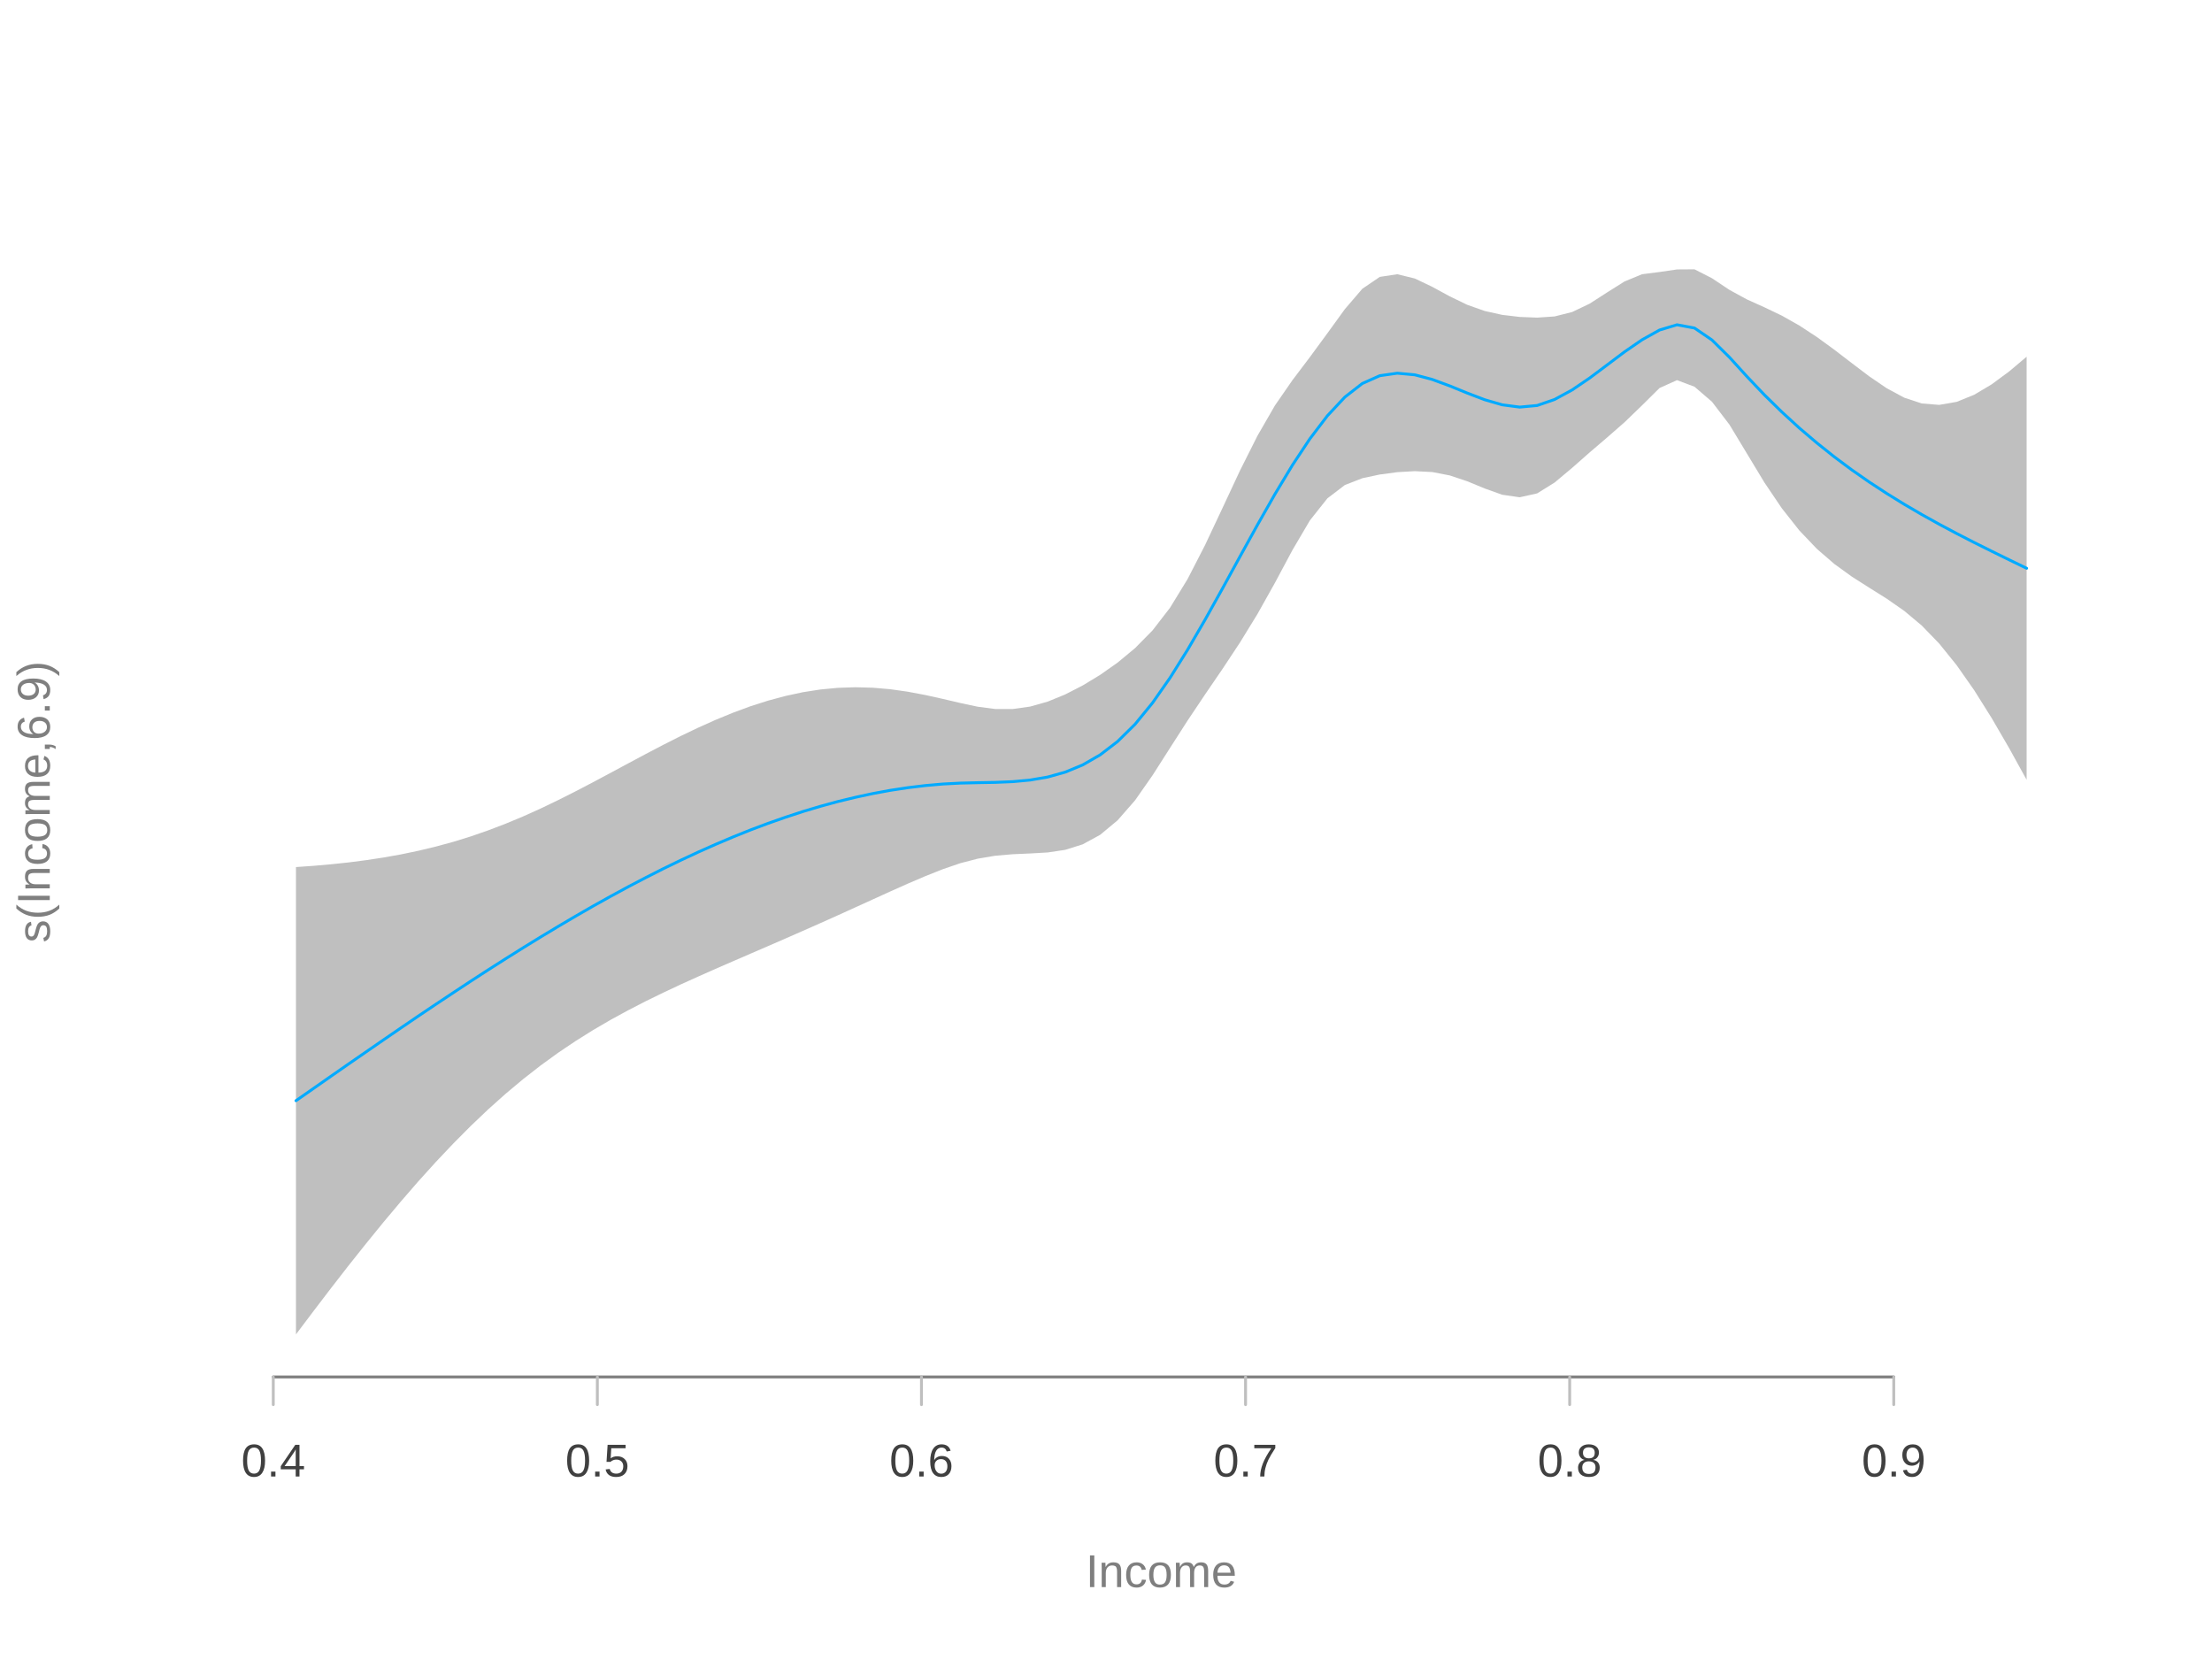
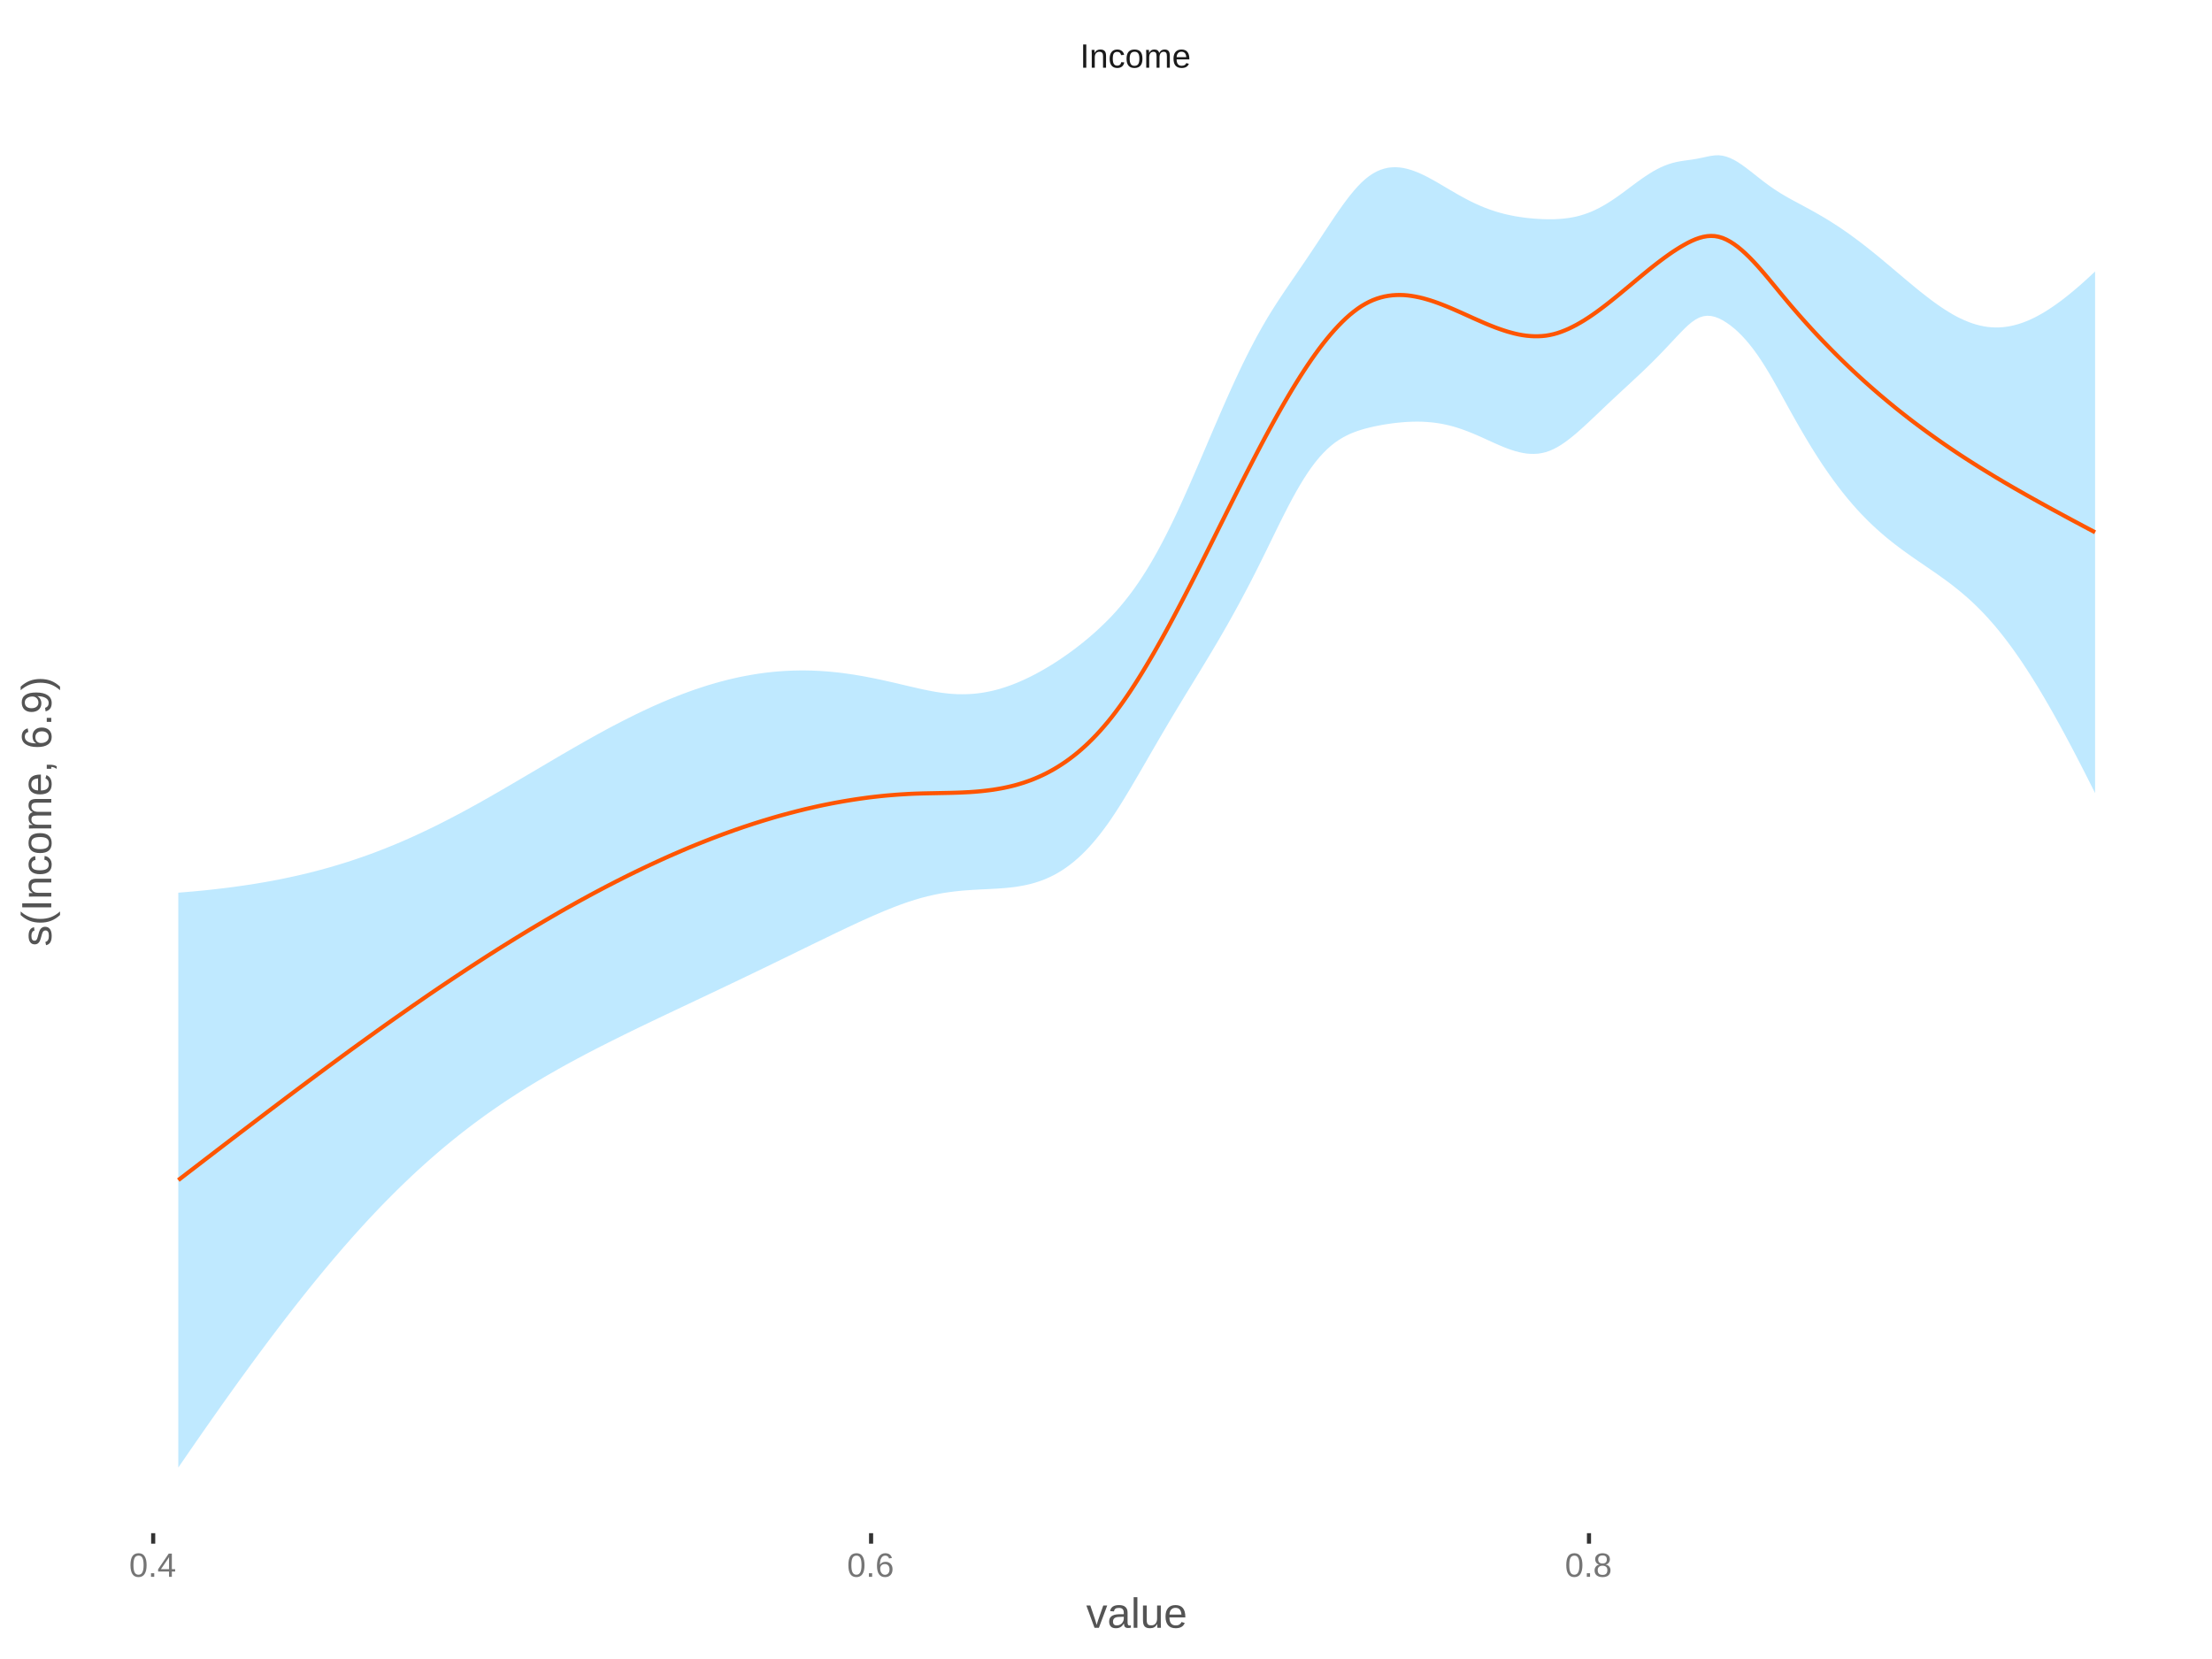
<svg xmlns="http://www.w3.org/2000/svg" viewBox="0 0 576.00 432.00">
  <defs>
    <style type="text/css">
    line, polyline, path, rect, circle {
      fill: none;
      stroke: #000000;
      stroke-linecap: round;
      stroke-linejoin: round;
      stroke-miterlimit: 10.00;
    }
  </style>
  </defs>
  <rect width="100%" height="100%" style="stroke: none; fill: none;" />
-   <text x="282.72" y="413.28" style="font-size: 12.00px; fill: #7F7F7F; font-family: Arial;" textLength="39.35px" lengthAdjust="spacingAndGlyphs">Income</text>
-   <text transform="translate(12.96,245.48) rotate(-90)" style="font-size: 12.00px; fill: #7F7F7F; font-family: Arial;" textLength="73.36px" lengthAdjust="spacingAndGlyphs">s(Income,6.9)</text>
+   <rect x="0.00" y="0.00" width="576.00" height="432.00" style="stroke-width: 1.07; stroke: none;" />
  <defs>
-     <clipPath id="cpNTkuMDR8NTQ1Ljc2fDM1OC41Nnw1OS4wNA==">
-       <rect x="59.04" y="59.04" width="486.72" height="299.52" />
+     <clipPath id="cpMjEuNDczOXw1NzAuNTIxfDM5OS4yMzJ8MjMuMzQ4Ng==">
+       <rect x="21.47" y="23.35" width="549.05" height="375.88" />
    </clipPath>
  </defs>
-   <polyline points="77.07,225.78 81.62,225.46 86.17,225.06 90.72,224.58 95.28,223.99 99.83,223.30 104.38,222.49 108.93,221.54 113.48,220.45 118.04,219.21 122.59,217.80 127.14,216.22 131.69,214.48 136.25,212.58 140.80,210.53 145.35,208.34 149.90,206.05 154.45,203.67 159.01,201.24 163.56,198.79 168.11,196.36 172.66,193.98 177.21,191.68 181.77,189.50 186.32,187.46 190.87,185.59 195.42,183.91 199.98,182.45 204.53,181.23 209.08,180.25 213.63,179.54 218.18,179.11 222.74,178.96 227.29,179.08 231.84,179.47 236.39,180.12 240.95,180.98 245.50,181.99 250.05,183.06 254.60,184.03 259.15,184.62 263.71,184.63 268.26,183.99 272.81,182.70 277.36,180.84 281.92,178.50 286.47,175.74 291.02,172.54 295.57,168.77 300.12,164.15 304.68,158.25 309.23,150.81 313.78,141.97 318.33,132.30 322.88,122.56 327.44,113.48 331.99,105.59 336.54,99.01 341.09,92.99 345.65,86.78 350.20,80.50 354.75,75.19 359.30,72.10 363.85,71.41 368.41,72.52 372.96,74.69 377.51,77.17 382.06,79.37 386.62,80.98 391.17,81.99 395.72,82.53 400.27,82.71 404.82,82.40 409.38,81.25 413.93,79.08 418.48,76.15 423.03,73.29 427.59,71.41 432.14,70.83 436.69,70.16 441.24,70.13 445.79,72.45 450.35,75.49 454.90,77.97 459.45,80.02 464.00,82.20 468.55,84.77 473.11,87.76 477.66,91.07 482.21,94.56 486.76,98.01 491.32,101.11 495.87,103.56 500.42,105.06 504.97,105.43 509.52,104.64 514.08,102.79 518.63,100.08 523.18,96.72 527.73,92.89 527.73,203.06 523.18,194.82 518.63,186.99 514.08,179.74 509.52,173.23 504.97,167.59 500.42,162.89 495.87,159.08 491.32,155.91 486.76,153.05 482.21,150.15 477.66,146.86 473.11,142.92 468.55,138.14 464.00,132.38 459.45,125.64 454.90,118.11 450.35,110.58 445.79,104.61 441.24,100.70 436.69,98.99 432.14,101.04 427.59,105.55 423.03,109.95 418.48,113.93 413.93,117.82 409.38,121.83 404.82,125.65 400.27,128.48 395.72,129.49 391.17,128.83 386.62,127.20 382.06,125.32 377.51,123.80 372.96,122.92 368.41,122.69 363.85,122.95 359.30,123.56 354.75,124.53 350.20,126.30 345.65,129.77 341.09,135.52 336.54,143.26 331.99,151.77 327.44,159.89 322.88,167.32 318.33,174.20 313.78,180.86 309.23,187.66 304.68,194.75 300.12,201.89 295.57,208.40 291.02,213.61 286.47,217.39 281.92,219.87 277.36,221.30 272.81,221.98 268.26,222.24 263.71,222.44 259.15,222.83 254.60,223.60 250.05,224.78 245.50,226.34 240.95,228.15 236.39,230.10 231.84,232.13 227.29,234.20 222.74,236.27 218.18,238.34 213.63,240.38 209.08,242.39 204.53,244.39 199.98,246.37 195.42,248.34 190.87,250.31 186.32,252.29 181.77,254.31 177.21,256.37 172.66,258.51 168.11,260.73 163.56,263.08 159.01,265.56 154.45,268.22 149.90,271.07 145.35,274.13 140.80,277.43 136.25,280.98 131.69,284.79 127.14,288.86 122.59,293.19 118.04,297.77 113.48,302.59 108.93,307.62 104.38,312.87 99.83,318.29 95.28,323.88 90.72,329.61 86.17,335.47 81.62,341.43 77.07,347.47 77.07,225.78 " style="stroke-width: 0.75; stroke: none; fill: #000000; fill-opacity: 0.25;" clip-path="url(#cpNTkuMDR8NTQ1Ljc2fDM1OC41Nnw1OS4wNA==)" />
-   <polyline points="77.07,286.62 81.62,283.44 86.17,280.26 90.72,277.09 95.28,273.94 99.83,270.80 104.38,267.68 108.93,264.58 113.48,261.52 118.04,258.49 122.59,255.49 127.14,252.54 131.69,249.64 136.25,246.78 140.80,243.98 145.35,241.24 149.90,238.56 154.45,235.94 159.01,233.40 163.56,230.93 168.11,228.55 172.66,226.24 177.21,224.03 181.77,221.90 186.32,219.88 190.87,217.95 195.42,216.12 199.98,214.41 204.53,212.81 209.08,211.32 213.63,209.96 218.18,208.72 222.74,207.62 227.29,206.64 231.84,205.80 236.39,205.11 240.95,204.56 245.50,204.16 250.05,203.92 254.60,203.81 259.15,203.73 263.71,203.54 268.26,203.12 272.81,202.34 277.36,201.07 281.92,199.19 286.47,196.57 291.02,193.08 295.57,188.59 300.12,183.02 304.68,176.50 309.23,169.23 313.78,161.41 318.33,153.25 322.88,144.94 327.44,136.68 331.99,128.68 336.54,121.13 341.09,114.26 345.65,108.27 350.20,103.40 354.75,99.86 359.30,97.83 363.85,97.18 368.41,97.60 372.96,98.81 377.51,100.49 382.06,102.35 386.62,104.09 391.17,105.41 395.72,106.01 400.27,105.59 404.82,104.02 409.38,101.54 413.93,98.45 418.48,95.04 423.03,91.62 427.59,88.48 432.14,85.94 436.69,84.57 441.24,85.42 445.79,88.53 450.35,93.04 454.90,98.04 459.45,102.83 464.00,107.29 468.55,111.46 473.11,115.34 477.66,118.97 482.21,122.36 486.76,125.53 491.32,128.51 495.87,131.32 500.42,133.98 504.97,136.51 509.52,138.93 514.08,141.27 518.63,143.54 523.18,145.77 527.73,147.98 " style="stroke-width: 0.75; stroke: #00AAFF;" clip-path="url(#cpNTkuMDR8NTQ1Ljc2fDM1OC41Nnw1OS4wNA==)" />
+   <polyline points="46.43,232.45 47.43,232.37 48.43,232.29 49.43,232.20 50.43,232.12 51.43,232.02 52.43,231.93 53.43,231.83 54.43,231.72 55.43,231.61 56.43,231.50 57.43,231.38 58.43,231.26 59.43,231.14 60.43,231.01 61.43,230.87 62.43,230.73 63.44,230.59 64.44,230.44 65.44,230.29 66.44,230.13 67.44,229.96 68.44,229.79 69.44,229.62 70.44,229.44 71.44,229.25 72.44,229.06 73.44,228.86 74.44,228.65 75.44,228.44 76.44,228.22 77.44,228.00 78.44,227.77 79.44,227.53 80.44,227.29 81.44,227.04 82.44,226.78 83.44,226.51 84.44,226.24 85.44,225.96 86.44,225.68 87.44,225.38 88.44,225.08 89.44,224.77 90.44,224.46 91.44,224.13 92.44,223.80 93.44,223.46 94.44,223.11 95.44,222.76 96.44,222.40 97.44,222.03 98.44,221.65 99.44,221.26 100.44,220.87 101.45,220.46 102.45,220.05 103.45,219.64 104.45,219.21 105.45,218.78 106.45,218.34 107.45,217.89 108.45,217.43 109.45,216.97 110.45,216.50 111.45,216.02 112.45,215.54 113.45,215.05 114.45,214.55 115.45,214.04 116.45,213.53 117.45,213.01 118.45,212.49 119.45,211.96 120.45,211.43 121.45,210.89 122.45,210.34 123.45,209.79 124.45,209.24 125.45,208.68 126.45,208.11 127.45,207.55 128.45,206.97 129.45,206.40 130.45,205.82 131.45,205.24 132.45,204.66 133.45,204.07 134.45,203.49 135.45,202.90 136.45,202.31 137.45,201.72 138.46,201.13 139.46,200.54 140.46,199.95 141.46,199.36 142.46,198.77 143.46,198.18 144.46,197.59 145.46,197.00 146.46,196.42 147.46,195.84 148.46,195.26 149.46,194.68 150.46,194.11 151.46,193.54 152.46,192.97 153.46,192.41 154.46,191.85 155.46,191.29 156.46,190.75 157.46,190.20 158.46,189.66 159.46,189.13 160.46,188.61 161.46,188.09 162.46,187.57 163.46,187.07 164.46,186.57 165.46,186.07 166.46,185.59 167.46,185.11 168.46,184.64 169.46,184.18 170.46,183.73 171.46,183.29 172.46,182.85 173.46,182.43 174.46,182.01 175.47,181.61 176.47,181.21 177.47,180.82 178.47,180.45 179.47,180.08 180.47,179.72 181.47,179.38 182.47,179.05 183.47,178.72 184.47,178.41 185.47,178.11 186.47,177.82 187.47,177.54 188.47,177.28 189.47,177.02 190.47,176.78 191.47,176.55 192.47,176.33 193.47,176.13 194.47,175.94 195.47,175.76 196.47,175.59 197.47,175.43 198.47,175.29 199.47,175.16 200.47,175.05 201.47,174.94 202.47,174.85 203.47,174.78 204.47,174.71 205.47,174.66 206.47,174.62 207.47,174.60 208.47,174.58 209.47,174.58 210.47,174.60 211.47,174.62 212.47,174.66 213.48,174.71 214.48,174.78 215.48,174.85 216.48,174.94 217.48,175.04 218.48,175.15 219.48,175.27 220.48,175.41 221.48,175.55 222.48,175.70 223.48,175.87 224.48,176.04 225.48,176.22 226.48,176.42 227.48,176.61 228.48,176.82 229.48,177.03 230.48,177.25 231.48,177.48 232.48,177.70 233.48,177.93 234.48,178.17 235.48,178.40 236.48,178.64 237.48,178.87 238.48,179.10 239.48,179.33 240.48,179.55 241.48,179.75 242.48,179.95 243.48,180.13 244.48,180.29 245.48,180.43 246.48,180.55 247.48,180.65 248.48,180.72 249.48,180.77 250.49,180.78 251.49,180.77 252.49,180.73 253.49,180.66 254.49,180.56 255.49,180.43 256.49,180.27 257.49,180.08 258.49,179.86 259.49,179.61 260.49,179.33 261.49,179.02 262.49,178.68 263.49,178.32 264.49,177.93 265.49,177.51 266.49,177.07 267.49,176.60 268.49,176.11 269.49,175.60 270.49,175.06 271.49,174.50 272.49,173.92 273.49,173.32 274.49,172.70 275.49,172.05 276.49,171.38 277.49,170.69 278.49,169.98 279.49,169.25 280.49,168.49 281.49,167.71 282.49,166.90 283.49,166.07 284.49,165.21 285.49,164.32 286.49,163.39 287.49,162.43 288.50,161.44 289.50,160.40 290.50,159.31 291.50,158.17 292.50,156.98 293.50,155.73 294.50,154.43 295.50,153.06 296.50,151.62 297.50,150.11 298.50,148.54 299.50,146.89 300.50,145.17 301.50,143.38 302.50,141.52 303.50,139.59 304.50,137.60 305.50,135.55 306.50,133.44 307.50,131.28 308.50,129.07 309.50,126.82 310.50,124.54 311.50,122.24 312.50,119.91 313.50,117.57 314.50,115.23 315.50,112.89 316.50,110.56 317.50,108.24 318.50,105.95 319.50,103.68 320.50,101.45 321.50,99.26 322.50,97.11 323.50,95.01 324.50,92.97 325.51,90.98 326.51,89.06 327.51,87.20 328.51,85.40 329.51,83.67 330.51,82.00 331.51,80.39 332.51,78.83 333.51,77.31 334.51,75.81 335.51,74.34 336.51,72.87 337.51,71.42 338.51,69.95 339.51,68.49 340.51,67.01 341.51,65.52 342.51,64.01 343.51,62.50 344.51,60.98 345.51,59.47 346.51,57.96 347.51,56.47 348.51,55.01 349.51,53.59 350.51,52.23 351.51,50.93 352.51,49.71 353.51,48.58 354.51,47.55 355.51,46.64 356.51,45.85 357.51,45.19 358.51,44.64 359.51,44.21 360.51,43.89 361.51,43.67 362.51,43.56 363.52,43.54 364.52,43.61 365.52,43.76 366.52,43.99 367.52,44.28 368.52,44.64 369.52,45.04 370.52,45.50 371.52,46.00 372.52,46.53 373.52,47.08 374.52,47.65 375.52,48.24 376.52,48.83 377.52,49.42 378.52,50.00 379.52,50.58 380.52,51.14 381.52,51.68 382.52,52.21 383.52,52.70 384.52,53.17 385.52,53.61 386.52,54.03 387.52,54.41 388.52,54.76 389.52,55.09 390.52,55.38 391.52,55.65 392.52,55.89 393.52,56.10 394.52,56.30 395.52,56.46 396.52,56.61 397.52,56.74 398.52,56.84 399.52,56.93 400.53,57.00 401.53,57.05 402.53,57.09 403.53,57.10 404.53,57.09 405.53,57.05 406.53,56.98 407.53,56.88 408.53,56.75 409.53,56.58 410.53,56.37 411.53,56.11 412.53,55.80 413.53,55.45 414.53,55.05 415.53,54.59 416.53,54.09 417.53,53.54 418.53,52.95 419.53,52.31 420.53,51.64 421.53,50.94 422.53,50.22 423.53,49.48 424.53,48.73 425.53,47.98 426.53,47.25 427.53,46.53 428.53,45.85 429.53,45.20 430.53,44.59 431.53,44.04 432.53,43.54 433.53,43.11 434.53,42.74 435.53,42.43 436.53,42.19 437.54,41.99 438.54,41.84 439.54,41.70 440.54,41.56 441.54,41.40 442.54,41.21 443.54,41.00 444.54,40.78 445.54,40.59 446.54,40.46 447.54,40.43 448.54,40.54 449.54,40.79 450.54,41.16 451.54,41.64 452.54,42.22 453.54,42.88 454.54,43.61 455.54,44.37 456.54,45.15 457.54,45.94 458.54,46.73 459.54,47.49 460.54,48.23 461.54,48.94 462.54,49.61 463.54,50.25 464.54,50.85 465.54,51.43 466.54,51.98 467.54,52.52 468.54,53.06 469.54,53.60 470.54,54.14 471.54,54.68 472.54,55.24 473.54,55.81 474.54,56.39 475.55,56.99 476.55,57.61 477.55,58.24 478.55,58.89 479.55,59.56 480.55,60.25 481.55,60.95 482.55,61.68 483.55,62.42 484.55,63.17 485.55,63.95 486.55,64.73 487.55,65.53 488.55,66.34 489.55,67.16 490.55,67.99 491.55,68.83 492.55,69.67 493.55,70.52 494.55,71.36 495.55,72.21 496.55,73.05 497.55,73.88 498.55,74.71 499.55,75.53 500.55,76.33 501.55,77.11 502.55,77.88 503.55,78.62 504.55,79.34 505.55,80.03 506.55,80.69 507.55,81.31 508.55,81.90 509.55,82.45 510.55,82.95 511.55,83.41 512.56,83.82 513.56,84.19 514.56,84.50 515.56,84.76 516.56,84.97 517.56,85.13 518.56,85.22 519.56,85.27 520.56,85.26 521.56,85.19 522.56,85.07 523.56,84.90 524.56,84.67 525.56,84.39 526.56,84.07 527.56,83.69 528.56,83.27 529.56,82.80 530.56,82.29 531.56,81.73 532.56,81.14 533.56,80.51 534.56,79.84 535.56,79.14 536.56,78.41 537.56,77.65 538.56,76.86 539.56,76.04 540.56,75.20 541.56,74.34 542.56,73.45 543.56,72.55 544.56,71.62 545.56,70.69 545.56,206.54 544.56,204.54 543.56,202.55 542.56,200.58 541.56,198.63 540.56,196.70 539.56,194.79 538.56,192.90 537.56,191.03 536.56,189.19 535.56,187.38 534.56,185.59 533.56,183.83 532.56,182.11 531.56,180.41 530.56,178.75 529.56,177.13 528.56,175.54 527.56,173.99 526.56,172.48 525.56,171.01 524.56,169.58 523.56,168.20 522.56,166.86 521.56,165.56 520.56,164.31 519.56,163.10 518.56,161.94 517.56,160.82 516.56,159.74 515.56,158.71 514.56,157.72 513.56,156.76 512.56,155.85 511.55,154.97 510.55,154.12 509.55,153.31 508.55,152.52 507.55,151.75 506.55,151.01 505.55,150.29 504.55,149.58 503.55,148.88 502.55,148.19 501.55,147.51 500.55,146.82 499.55,146.14 498.55,145.45 497.55,144.75 496.55,144.04 495.55,143.32 494.55,142.58 493.55,141.82 492.55,141.04 491.55,140.23 490.55,139.40 489.55,138.53 488.55,137.64 487.55,136.71 486.55,135.75 485.55,134.74 484.55,133.71 483.55,132.63 482.55,131.50 481.55,130.34 480.55,129.13 479.55,127.88 478.55,126.58 477.55,125.24 476.55,123.85 475.55,122.42 474.54,120.94 473.54,119.41 472.54,117.84 471.54,116.23 470.54,114.58 469.54,112.89 468.54,111.17 467.54,109.42 466.54,107.64 465.54,105.84 464.54,104.03 463.54,102.21 462.54,100.42 461.54,98.66 460.54,96.95 459.54,95.31 458.54,93.75 457.54,92.28 456.54,90.91 455.54,89.63 454.54,88.45 453.54,87.37 452.54,86.38 451.54,85.49 450.54,84.69 449.54,83.99 448.54,83.38 447.54,82.88 446.54,82.50 445.54,82.28 444.54,82.22 443.54,82.35 442.54,82.67 441.54,83.19 440.54,83.88 439.54,84.72 438.54,85.67 437.54,86.69 436.53,87.75 435.53,88.82 434.53,89.88 433.53,90.94 432.53,91.99 431.53,93.02 430.53,94.02 429.53,95.01 428.53,95.98 427.53,96.94 426.53,97.88 425.53,98.81 424.53,99.74 423.53,100.67 422.53,101.59 421.53,102.52 420.53,103.45 419.53,104.38 418.53,105.33 417.53,106.27 416.53,107.23 415.53,108.18 414.53,109.12 413.53,110.06 412.53,110.99 411.53,111.89 410.53,112.77 409.53,113.61 408.53,114.40 407.53,115.14 406.53,115.82 405.53,116.43 404.53,116.95 403.53,117.39 402.53,117.73 401.53,117.97 400.53,118.13 399.52,118.19 398.52,118.18 397.52,118.10 396.52,117.94 395.52,117.73 394.52,117.46 393.52,117.14 392.52,116.79 391.52,116.40 390.52,115.98 389.52,115.54 388.52,115.10 387.52,114.64 386.52,114.18 385.52,113.73 384.52,113.29 383.52,112.87 382.52,112.46 381.52,112.08 380.52,111.72 379.52,111.39 378.52,111.09 377.52,110.82 376.52,110.59 375.52,110.38 374.52,110.21 373.52,110.07 372.52,109.96 371.52,109.88 370.52,109.82 369.52,109.80 368.52,109.80 367.52,109.82 366.52,109.86 365.52,109.93 364.52,110.02 363.52,110.12 362.51,110.24 361.51,110.39 360.51,110.54 359.51,110.72 358.51,110.91 357.51,111.12 356.51,111.36 355.51,111.61 354.51,111.90 353.51,112.22 352.51,112.59 351.51,113.00 350.51,113.48 349.51,114.02 348.51,114.64 347.51,115.34 346.51,116.14 345.51,117.04 344.51,118.04 343.51,119.14 342.51,120.36 341.51,121.69 340.51,123.13 339.51,124.67 338.51,126.31 337.51,128.04 336.51,129.85 335.51,131.74 334.51,133.68 333.51,135.67 332.51,137.69 331.51,139.74 330.51,141.79 329.51,143.84 328.51,145.86 327.51,147.87 326.51,149.85 325.51,151.80 324.50,153.72 323.50,155.61 322.50,157.47 321.50,159.30 320.50,161.10 319.50,162.88 318.50,164.62 317.50,166.35 316.50,168.05 315.50,169.73 314.50,171.40 313.50,173.05 312.50,174.70 311.50,176.34 310.50,177.98 309.50,179.61 308.50,181.25 307.50,182.90 306.50,184.55 305.50,186.21 304.50,187.89 303.50,189.58 302.50,191.28 301.50,192.99 300.50,194.71 299.50,196.43 298.50,198.17 297.50,199.90 296.50,201.62 295.50,203.33 294.50,205.03 293.50,206.70 292.50,208.35 291.50,209.95 290.50,211.51 289.50,213.02 288.50,214.47 287.49,215.85 286.49,217.17 285.49,218.41 284.49,219.59 283.49,220.71 282.49,221.75 281.49,222.73 280.49,223.64 279.49,224.49 278.49,225.28 277.49,226.00 276.49,226.67 275.49,227.28 274.49,227.83 273.49,228.33 272.49,228.78 271.49,229.19 270.49,229.54 269.49,229.86 268.49,230.14 267.49,230.38 266.49,230.59 265.49,230.77 264.49,230.93 263.49,231.06 262.49,231.16 261.49,231.26 260.49,231.33 259.49,231.40 258.49,231.45 257.49,231.51 256.49,231.56 255.49,231.60 254.49,231.66 253.49,231.71 252.49,231.78 251.49,231.85 250.49,231.93 249.48,232.03 248.48,232.14 247.48,232.27 246.48,232.41 245.48,232.57 244.48,232.75 243.48,232.95 242.48,233.17 241.48,233.40 240.48,233.66 239.48,233.93 238.48,234.23 237.48,234.54 236.48,234.86 235.48,235.21 234.48,235.57 233.48,235.94 232.48,236.33 231.48,236.73 230.48,237.13 229.48,237.55 228.48,237.98 227.48,238.41 226.48,238.85 225.48,239.30 224.48,239.75 223.48,240.21 222.48,240.68 221.48,241.14 220.48,241.61 219.48,242.09 218.48,242.56 217.48,243.04 216.48,243.52 215.48,244.01 214.48,244.49 213.48,244.98 212.47,245.46 211.47,245.95 210.47,246.44 209.47,246.92 208.47,247.41 207.47,247.90 206.47,248.39 205.47,248.88 204.47,249.36 203.47,249.85 202.47,250.34 201.47,250.82 200.47,251.31 199.47,251.79 198.47,252.27 197.47,252.76 196.47,253.24 195.47,253.72 194.47,254.20 193.47,254.68 192.47,255.16 191.47,255.64 190.47,256.11 189.47,256.59 188.47,257.07 187.47,257.54 186.47,258.02 185.47,258.49 184.47,258.96 183.47,259.44 182.47,259.91 181.47,260.38 180.47,260.86 179.47,261.33 178.47,261.80 177.47,262.27 176.47,262.75 175.47,263.22 174.46,263.70 173.46,264.17 172.46,264.65 171.46,265.12 170.46,265.60 169.46,266.08 168.46,266.56 167.46,267.04 166.46,267.52 165.46,268.01 164.46,268.49 163.46,268.98 162.46,269.47 161.46,269.97 160.46,270.46 159.46,270.96 158.46,271.46 157.46,271.97 156.46,272.47 155.46,272.98 154.46,273.50 153.46,274.02 152.46,274.54 151.46,275.07 150.46,275.60 149.46,276.14 148.46,276.68 147.46,277.23 146.46,277.78 145.46,278.34 144.46,278.91 143.46,279.48 142.46,280.05 141.46,280.64 140.46,281.23 139.46,281.83 138.46,282.43 137.45,283.04 136.45,283.67 135.45,284.29 134.45,284.93 133.45,285.58 132.45,286.23 131.45,286.89 130.45,287.57 129.45,288.25 128.45,288.94 127.45,289.64 126.45,290.35 125.45,291.08 124.45,291.81 123.45,292.55 122.45,293.30 121.45,294.07 120.45,294.84 119.45,295.63 118.45,296.43 117.45,297.24 116.45,298.06 115.45,298.89 114.45,299.74 113.45,300.60 112.45,301.47 111.45,302.35 110.45,303.24 109.45,304.15 108.45,305.06 107.45,305.99 106.45,306.94 105.45,307.89 104.45,308.86 103.45,309.84 102.45,310.83 101.45,311.84 100.44,312.85 99.44,313.88 98.44,314.92 97.44,315.97 96.44,317.04 95.44,318.11 94.44,319.20 93.44,320.30 92.44,321.41 91.44,322.53 90.44,323.67 89.44,324.81 88.44,325.97 87.44,327.14 86.44,328.31 85.44,329.50 84.44,330.70 83.44,331.91 82.44,333.13 81.44,334.36 80.44,335.59 79.44,336.84 78.44,338.10 77.44,339.37 76.44,340.64 75.44,341.93 74.44,343.22 73.44,344.52 72.44,345.83 71.44,347.15 70.44,348.47 69.44,349.80 68.44,351.15 67.44,352.49 66.44,353.85 65.44,355.21 64.44,356.58 63.44,357.95 62.43,359.33 61.43,360.72 60.43,362.12 59.43,363.52 58.43,364.92 57.43,366.33 56.43,367.75 55.43,369.17 54.43,370.59 53.43,372.02 52.43,373.46 51.43,374.89 50.43,376.34 49.43,377.78 48.43,379.24 47.43,380.69 46.43,382.15 " style="stroke-width: 1.07; stroke: none; fill: #00AAFF; fill-opacity: 0.25;" clip-path="url(#cpMjEuNDczOXw1NzAuNTIxfDM5OS4yMzJ8MjMuMzQ4Ng==)" />
+   <polyline points="46.43,307.30 47.43,306.53 48.43,305.76 49.43,304.99 50.43,304.23 51.43,303.46 52.43,302.69 53.43,301.92 54.43,301.16 55.43,300.39 56.43,299.62 57.43,298.86 58.43,298.09 59.43,297.33 60.43,296.56 61.43,295.80 62.43,295.03 63.44,294.27 64.44,293.51 65.44,292.75 66.44,291.99 67.44,291.23 68.44,290.47 69.44,289.71 70.44,288.95 71.44,288.20 72.44,287.44 73.44,286.69 74.44,285.93 75.44,285.18 76.44,284.43 77.44,283.68 78.44,282.93 79.44,282.19 80.44,281.44 81.44,280.70 82.44,279.95 83.44,279.21 84.44,278.47 85.44,277.73 86.44,277.00 87.44,276.26 88.44,275.53 89.44,274.79 90.44,274.06 91.44,273.33 92.44,272.61 93.44,271.88 94.44,271.16 95.44,270.44 96.44,269.72 97.44,269.00 98.44,268.28 99.44,267.57 100.44,266.86 101.45,266.15 102.45,265.44 103.45,264.74 104.45,264.04 105.45,263.34 106.45,262.64 107.45,261.94 108.45,261.25 109.45,260.56 110.45,259.87 111.45,259.18 112.45,258.50 113.45,257.82 114.45,257.14 115.45,256.47 116.45,255.80 117.45,255.13 118.45,254.46 119.45,253.80 120.45,253.14 121.45,252.48 122.45,251.82 123.45,251.17 124.45,250.52 125.45,249.88 126.45,249.23 127.45,248.59 128.45,247.96 129.45,247.32 130.45,246.69 131.45,246.07 132.45,245.45 133.45,244.83 134.45,244.21 135.45,243.60 136.45,242.99 137.45,242.38 138.46,241.78 139.46,241.18 140.46,240.59 141.46,240.00 142.46,239.41 143.46,238.83 144.46,238.25 145.46,237.67 146.46,237.10 147.46,236.53 148.46,235.97 149.46,235.41 150.46,234.85 151.46,234.30 152.46,233.76 153.46,233.21 154.46,232.67 155.46,232.14 156.46,231.61 157.46,231.08 158.46,230.56 159.46,230.05 160.46,229.53 161.46,229.03 162.46,228.52 163.46,228.02 164.46,227.53 165.46,227.04 166.46,226.56 167.46,226.08 168.46,225.60 169.46,225.13 170.46,224.67 171.46,224.21 172.46,223.75 173.46,223.30 174.46,222.85 175.47,222.41 176.47,221.98 177.47,221.55 178.47,221.12 179.47,220.70 180.47,220.29 181.47,219.88 182.47,219.48 183.47,219.08 184.47,218.69 185.47,218.30 186.47,217.92 187.47,217.54 188.47,217.17 189.47,216.81 190.47,216.45 191.47,216.09 192.47,215.75 193.47,215.40 194.47,215.07 195.47,214.74 196.47,214.41 197.47,214.10 198.47,213.78 199.47,213.48 200.47,213.18 201.47,212.88 202.47,212.59 203.47,212.31 204.47,212.04 205.47,211.77 206.47,211.51 207.47,211.25 208.47,211.00 209.47,210.75 210.47,210.52 211.47,210.29 212.47,210.06 213.48,209.84 214.48,209.63 215.48,209.43 216.48,209.23 217.48,209.04 218.48,208.86 219.48,208.68 220.48,208.51 221.48,208.35 222.48,208.19 223.48,208.04 224.48,207.90 225.48,207.76 226.48,207.63 227.48,207.51 228.48,207.40 229.48,207.29 230.48,207.19 231.48,207.10 232.48,207.02 233.48,206.94 234.48,206.87 235.48,206.81 236.48,206.75 237.48,206.70 238.48,206.66 239.48,206.63 240.48,206.60 241.48,206.58 242.48,206.56 243.48,206.54 244.48,206.52 245.48,206.50 246.48,206.48 247.48,206.46 248.48,206.43 249.48,206.40 250.49,206.36 251.49,206.31 252.49,206.26 253.49,206.19 254.49,206.11 255.49,206.02 256.49,205.91 257.49,205.79 258.49,205.66 259.49,205.50 260.49,205.33 261.49,205.14 262.49,204.92 263.49,204.69 264.49,204.43 265.49,204.14 266.49,203.83 267.49,203.49 268.49,203.13 269.49,202.73 270.49,202.30 271.49,201.84 272.49,201.35 273.49,200.82 274.49,200.26 275.49,199.66 276.49,199.02 277.49,198.35 278.49,197.63 279.49,196.87 280.49,196.07 281.49,195.22 282.49,194.33 283.49,193.39 284.49,192.40 285.49,191.37 286.49,190.28 287.49,189.14 288.50,187.95 289.50,186.71 290.50,185.41 291.50,184.06 292.50,182.66 293.50,181.22 294.50,179.73 295.50,178.20 296.50,176.62 297.50,175.00 298.50,173.35 299.50,171.66 300.50,169.94 301.50,168.18 302.50,166.40 303.50,164.59 304.50,162.75 305.50,160.88 306.50,158.99 307.50,157.09 308.50,155.16 309.50,153.22 310.50,151.26 311.50,149.29 312.50,147.31 313.50,145.31 314.50,143.32 315.50,141.31 316.50,139.30 317.50,137.29 318.50,135.29 319.50,133.28 320.50,131.28 321.50,129.28 322.50,127.29 323.50,125.31 324.50,123.35 325.51,121.39 326.51,119.45 327.51,117.53 328.51,115.63 329.51,113.75 330.51,111.90 331.51,110.07 332.51,108.26 333.51,106.49 334.51,104.75 335.51,103.04 336.51,101.36 337.51,99.73 338.51,98.13 339.51,96.58 340.51,95.07 341.51,93.60 342.51,92.19 343.51,90.82 344.51,89.51 345.51,88.25 346.51,87.05 347.51,85.91 348.51,84.83 349.51,83.81 350.51,82.85 351.51,81.96 352.51,81.15 353.51,80.40 354.51,79.72 355.51,79.13 356.51,78.60 357.51,78.15 358.51,77.77 359.51,77.46 360.51,77.21 361.51,77.03 362.51,76.90 363.52,76.83 364.52,76.81 365.52,76.84 366.52,76.92 367.52,77.05 368.52,77.22 369.52,77.42 370.52,77.66 371.52,77.94 372.52,78.24 373.52,78.57 374.52,78.93 375.52,79.31 376.52,79.71 377.52,80.12 378.52,80.55 379.52,80.99 380.52,81.43 381.52,81.88 382.52,82.33 383.52,82.79 384.52,83.23 385.52,83.67 386.52,84.11 387.52,84.53 388.52,84.93 389.52,85.32 390.52,85.68 391.52,86.02 392.52,86.34 393.52,86.62 394.52,86.88 395.52,87.10 396.52,87.28 397.52,87.42 398.52,87.51 399.52,87.56 400.53,87.56 401.53,87.51 402.53,87.41 403.53,87.24 404.53,87.02 405.53,86.74 406.53,86.40 407.53,86.01 408.53,85.58 409.53,85.09 410.53,84.57 411.53,84.00 412.53,83.40 413.53,82.76 414.53,82.09 415.53,81.39 416.53,80.66 417.53,79.91 418.53,79.14 419.53,78.35 420.53,77.54 421.53,76.73 422.53,75.90 423.53,75.07 424.53,74.24 425.53,73.40 426.53,72.57 427.53,71.74 428.53,70.92 429.53,70.10 430.53,69.31 431.53,68.53 432.53,67.77 433.53,67.03 434.53,66.31 435.53,65.62 436.53,64.97 437.54,64.34 438.54,63.76 439.54,63.21 440.54,62.72 441.54,62.29 442.54,61.94 443.54,61.67 444.54,61.50 445.54,61.43 446.54,61.48 447.54,61.66 448.54,61.96 449.54,62.39 450.54,62.93 451.54,63.57 452.54,64.30 453.54,65.13 454.54,66.03 455.54,67.00 456.54,68.03 457.54,69.11 458.54,70.24 459.54,71.40 460.54,72.59 461.54,73.80 462.54,75.01 463.54,76.23 464.54,77.44 465.54,78.63 466.54,79.81 467.54,80.97 468.54,82.12 469.54,83.25 470.54,84.36 471.54,85.46 472.54,86.54 473.54,87.61 474.54,88.66 475.55,89.70 476.55,90.73 477.55,91.74 478.55,92.74 479.55,93.72 480.55,94.69 481.55,95.65 482.55,96.59 483.55,97.52 484.55,98.44 485.55,99.35 486.55,100.24 487.55,101.12 488.55,101.99 489.55,102.85 490.55,103.69 491.55,104.53 492.55,105.35 493.55,106.17 494.55,106.97 495.55,107.76 496.55,108.54 497.55,109.32 498.55,110.08 499.55,110.83 500.55,111.57 501.55,112.31 502.55,113.03 503.55,113.75 504.55,114.46 505.55,115.16 506.55,115.85 507.55,116.53 508.55,117.21 509.55,117.88 510.55,118.54 511.55,119.19 512.56,119.84 513.56,120.48 514.56,121.11 515.56,121.74 516.56,122.36 517.56,122.97 518.56,123.58 519.56,124.19 520.56,124.78 521.56,125.38 522.56,125.97 523.56,126.55 524.56,127.13 525.56,127.70 526.56,128.27 527.56,128.84 528.56,129.40 529.56,129.96 530.56,130.52 531.56,131.07 532.56,131.62 533.56,132.17 534.56,132.72 535.56,133.26 536.56,133.80 537.56,134.34 538.56,134.88 539.56,135.42 540.56,135.95 541.56,136.48 542.56,137.02 543.56,137.55 544.56,138.08 545.56,138.61 " style="stroke-width: 1.07; stroke: #FF5500; stroke-linecap: butt;" clip-path="url(#cpMjEuNDczOXw1NzAuNTIxfDM5OS4yMzJ8MjMuMzQ4Ng==)" />
  <defs>
    <clipPath id="cpMHw1NzZ8NDMyfDA=">
      <rect x="0.00" y="0.00" width="576.00" height="432.00" />
    </clipPath>
  </defs>
-   <line x1="71.16" y1="358.56" x2="493.13" y2="358.56" style="stroke-width: 0.75; stroke: #7F7F7F;" clip-path="url(#cpMHw1NzZ8NDMyfDA=)" />
-   <line x1="71.16" y1="358.56" x2="71.16" y2="365.76" style="stroke-width: 0.75; stroke: #BFBFBF;" clip-path="url(#cpMHw1NzZ8NDMyfDA=)" />
-   <line x1="155.55" y1="358.56" x2="155.55" y2="365.76" style="stroke-width: 0.75; stroke: #BFBFBF;" clip-path="url(#cpMHw1NzZ8NDMyfDA=)" />
-   <line x1="239.95" y1="358.56" x2="239.95" y2="365.76" style="stroke-width: 0.75; stroke: #BFBFBF;" clip-path="url(#cpMHw1NzZ8NDMyfDA=)" />
-   <line x1="324.34" y1="358.56" x2="324.34" y2="365.76" style="stroke-width: 0.75; stroke: #BFBFBF;" clip-path="url(#cpMHw1NzZ8NDMyfDA=)" />
-   <line x1="408.74" y1="358.56" x2="408.74" y2="365.76" style="stroke-width: 0.75; stroke: #BFBFBF;" clip-path="url(#cpMHw1NzZ8NDMyfDA=)" />
-   <line x1="493.13" y1="358.56" x2="493.13" y2="365.76" style="stroke-width: 0.75; stroke: #BFBFBF;" clip-path="url(#cpMHw1NzZ8NDMyfDA=)" />
+   <defs>
+     <clipPath id="cpMjEuNDczOXw1NzAuNTIxfDIzLjM0ODZ8NS40Nzk0NQ==">
+       <rect x="21.47" y="5.48" width="549.05" height="17.87" />
+     </clipPath>
+   </defs>
+   <g clip-path="url(#cpMjEuNDczOXw1NzAuNTIxfDIzLjM0ODZ8NS40Nzk0NQ==)">
+     <text x="281.24" y="17.63" style="font-size: 8.80px; fill: #1A1A1A; font-family: Arial;" textLength="29.51px" lengthAdjust="spacingAndGlyphs">Income</text>
+   </g>
+   <defs>
+     <clipPath id="cpMHw1NzZ8NDMyfDA=">
+       <rect x="0.00" y="0.00" width="576.00" height="432.00" />
+     </clipPath>
+   </defs>
+   <polyline points="39.89,401.97 39.89,399.23 " style="stroke-width: 1.07; stroke: #333333; stroke-linecap: butt;" clip-path="url(#cpMHw1NzZ8NDMyfDA=)" />
+   <polyline points="226.83,401.97 226.83,399.23 " style="stroke-width: 1.07; stroke: #333333; stroke-linecap: butt;" clip-path="url(#cpMHw1NzZ8NDMyfDA=)" />
+   <polyline points="413.77,401.97 413.77,399.23 " style="stroke-width: 1.07; stroke: #333333; stroke-linecap: butt;" clip-path="url(#cpMHw1NzZ8NDMyfDA=)" />
  <g clip-path="url(#cpMHw1NzZ8NDMyfDA=)">
-     <text x="62.82" y="384.48" style="font-size: 12.00px; fill: #404040; font-family: Arial;" textLength="16.68px" lengthAdjust="spacingAndGlyphs">0.4</text>
+     <text x="33.63" y="410.60" style="font-size: 8.80px; fill: #757575; font-family: Arial;" textLength="12.51px" lengthAdjust="spacingAndGlyphs">0.4</text>
  </g>
  <g clip-path="url(#cpMHw1NzZ8NDMyfDA=)">
-     <text x="147.21" y="384.48" style="font-size: 12.00px; fill: #404040; font-family: Arial;" textLength="16.68px" lengthAdjust="spacingAndGlyphs">0.5</text>
+     <text x="220.57" y="410.60" style="font-size: 8.80px; fill: #757575; font-family: Arial;" textLength="12.51px" lengthAdjust="spacingAndGlyphs">0.6</text>
  </g>
  <g clip-path="url(#cpMHw1NzZ8NDMyfDA=)">
-     <text x="231.61" y="384.48" style="font-size: 12.00px; fill: #404040; font-family: Arial;" textLength="16.68px" lengthAdjust="spacingAndGlyphs">0.6</text>
+     <text x="407.51" y="410.60" style="font-size: 8.80px; fill: #757575; font-family: Arial;" textLength="12.51px" lengthAdjust="spacingAndGlyphs">0.8</text>
  </g>
  <g clip-path="url(#cpMHw1NzZ8NDMyfDA=)">
-     <text x="316.00" y="384.48" style="font-size: 12.00px; fill: #404040; font-family: Arial;" textLength="16.68px" lengthAdjust="spacingAndGlyphs">0.7</text>
+     <text x="282.85" y="423.88" style="font-size: 11.00px; fill: #545454; font-family: Arial;" textLength="26.30px" lengthAdjust="spacingAndGlyphs">value</text>
  </g>
  <g clip-path="url(#cpMHw1NzZ8NDMyfDA=)">
-     <text x="400.40" y="384.48" style="font-size: 12.00px; fill: #404040; font-family: Arial;" textLength="16.68px" lengthAdjust="spacingAndGlyphs">0.8</text>
-   </g>
-   <g clip-path="url(#cpMHw1NzZ8NDMyfDA=)">
-     <text x="484.79" y="384.48" style="font-size: 12.00px; fill: #404040; font-family: Arial;" textLength="16.68px" lengthAdjust="spacingAndGlyphs">0.9</text>
+     <text transform="translate(13.35,246.44) rotate(-90)" style="font-size: 11.00px; fill: #545454; font-family: Arial;" textLength="70.30px" lengthAdjust="spacingAndGlyphs">s(Income, 6.9)</text>
  </g>
</svg>
